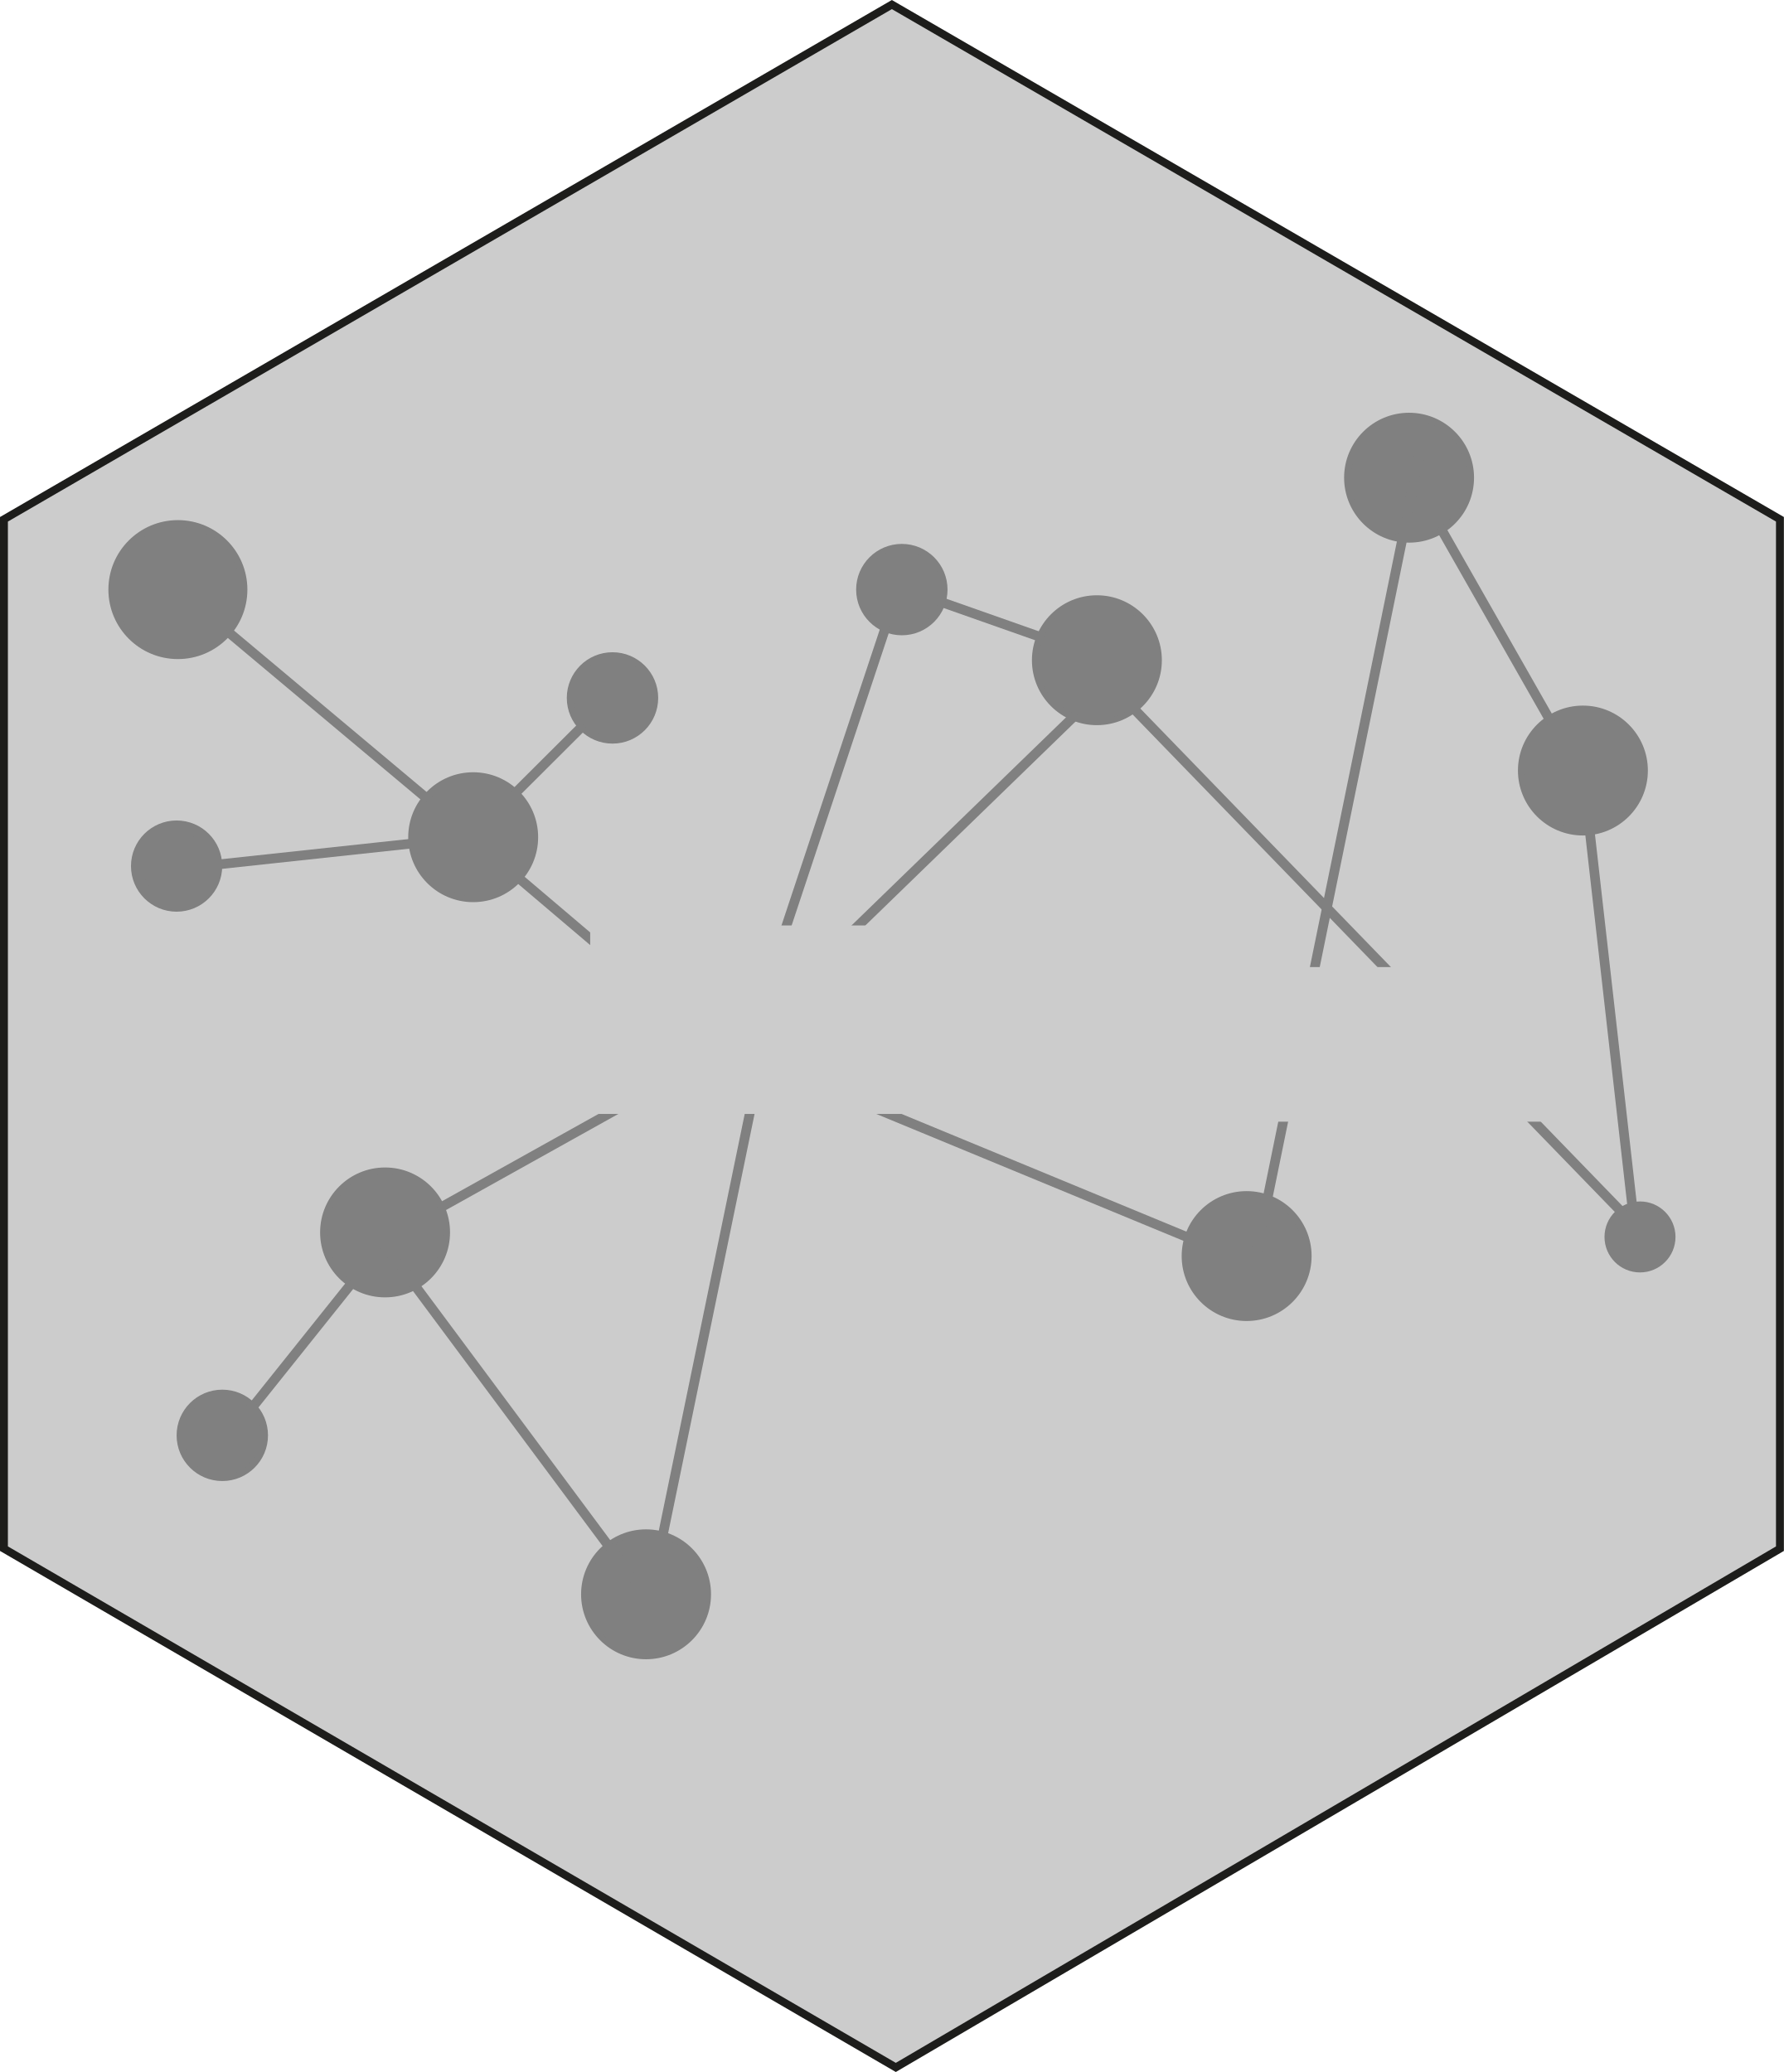
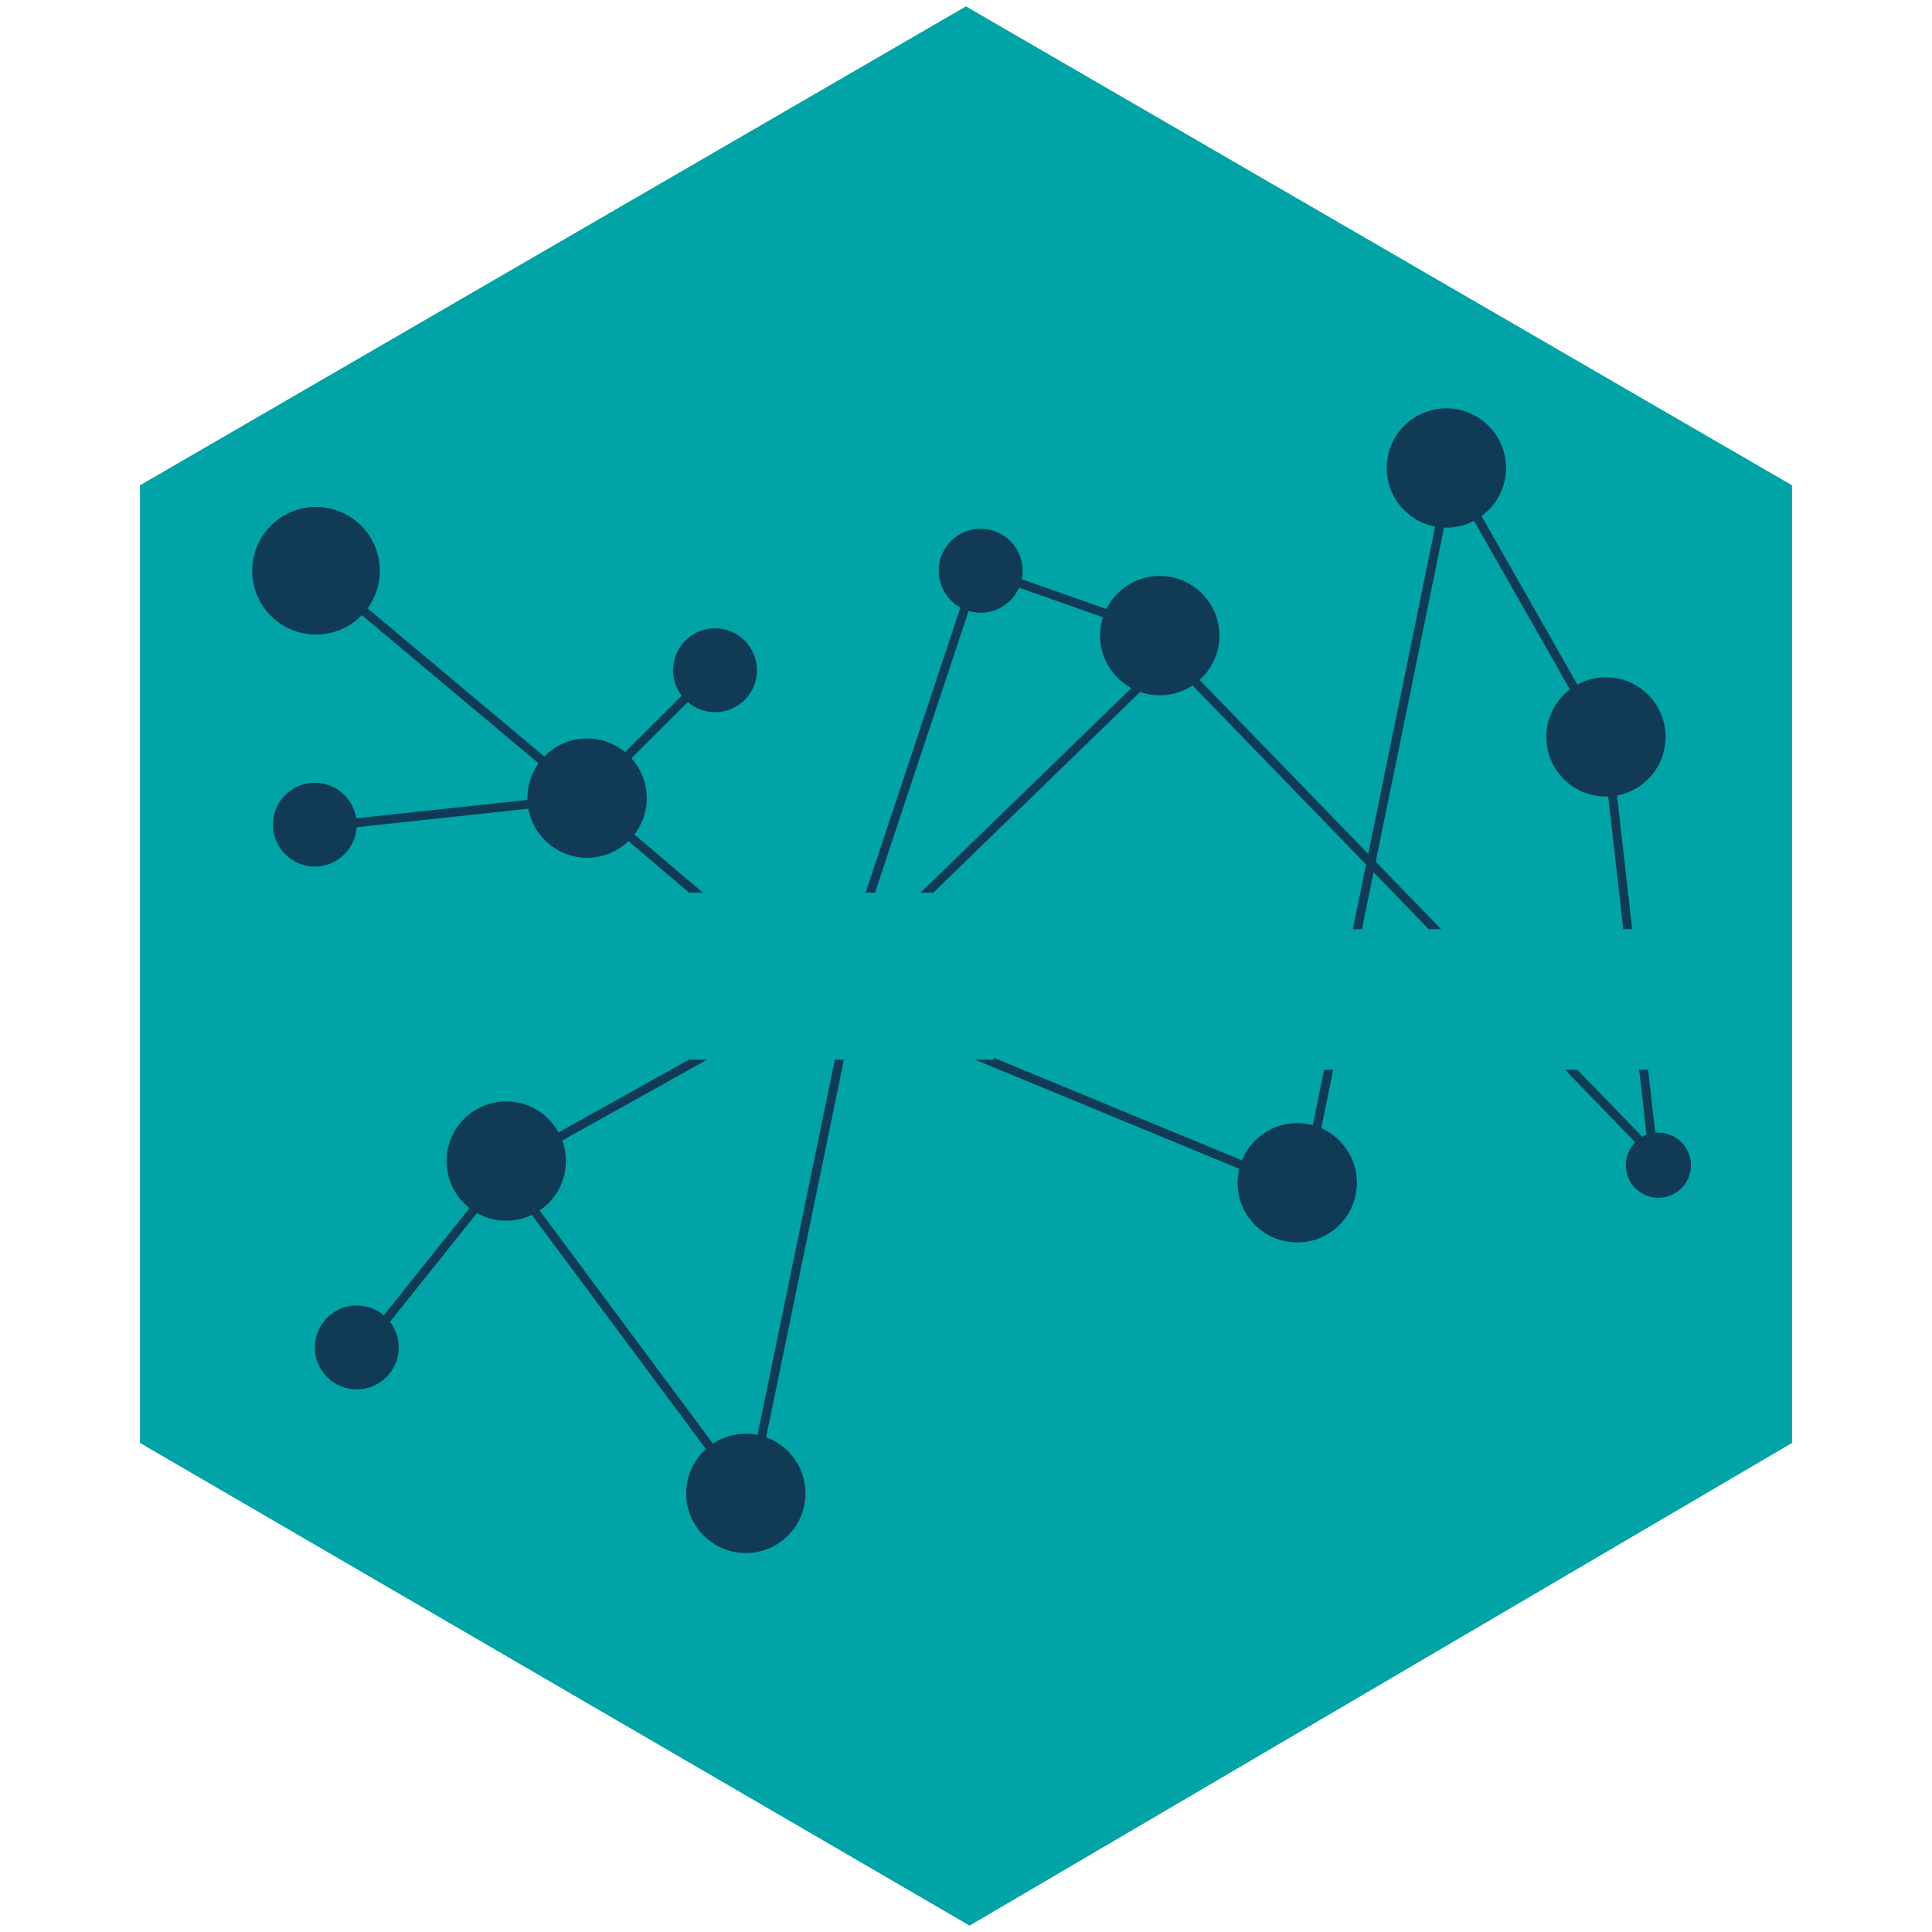
- <svg xmlns="http://www.w3.org/2000/svg" viewBox="0 0 225.84 262.377" version="1.1" id="svg32" width="225.84" height="262.377">
+ <svg xmlns="http://www.w3.org/2000/svg" viewBox="0 0 263 263" version="1.1" id="svg32" width="263" height="263">
  <defs id="defs1">
    <style id="style1">
      .cls-1, .cls-2, .cls-3, .cls-4, .cls-5, .cls-6, .cls-7, .cls-8, .cls-9, .cls-10, .cls-11, .cls-12, .cls-13, .cls-14, .cls-15, .cls-16, .cls-17, .cls-18 {
        stroke-miterlimit: 10;
      }

      .cls-1, .cls-2, .cls-3, .cls-4, .cls-5, .cls-6, .cls-7, .cls-8, .cls-9, .cls-11, .cls-12, .cls-13, .cls-14, .cls-15, .cls-17, .cls-18 {
        stroke: #1d1d1b;
      }

      .cls-1, .cls-4, .cls-5, .cls-7, .cls-8, .cls-9, .cls-11, .cls-12, .cls-13, .cls-14, .cls-15, .cls-18 {
        stroke-width: .5px;
      }

      .cls-1, .cls-6 {
        fill: none;
      }

      .cls-2, .cls-3, .cls-17 {
        stroke-width: .75px;
      }

      .cls-2, .cls-19, .cls-13 {
        fill: #189995;
      }

      .cls-3, .cls-8 {
        fill: #e6da50;
      }

      .cls-4 {
        fill: #92654e;
      }

      .cls-5 {
        fill: #d9b9a7;
      }

      .cls-7, .cls-10 {
        fill: #ece27b;
      }

      .cls-20 {
        fill: #a0d6de;
      }

      .cls-9 {
        fill: #ecdbd2;
      }

      .cls-10, .cls-16 {
        stroke: #030707;
      }

      .cls-11 {
        fill: #c7977f;
      }

      .cls-12, .cls-16 {
        fill: #b6775a;
      }

      .cls-14 {
        fill: #f6f0c3;
      }

      .cls-15 {
        fill: #c0b96f;
      }

      .cls-21 {
        fill: #1d1d1b;
      }

      .cls-17 {
        fill: #a65a3b;
      }

      .cls-18 {
        fill: #f1e9a1;
      }
    </style>
  </defs>
-   <g id="Calque_3" data-name="Calque 3" transform="translate(-179.73,-70.10204)" style="fill:#cccccc">
-     <g id="g2" style="fill:#cccccc">
-       <polygon class="cls-19" points="293.14,331.9 180.23,266.21 180.23,135.86 292.64,70.68 405.07,135.86 405.07,266.21 " id="polygon1" style="fill:#cccccc" />
-       <polygon class="cls-6" points="405.07,135.86 405.07,266.21 293.14,331.9 180.23,266.21 180.23,135.86 292.64,70.68 " id="polygon2" style="fill:#cccccc" />
+   <g id="g32" transform="translate(0.2644699,2.106419)">
+     <g id="g33" transform="translate(18.58,0.3114685)">
+       <g id="Calque_3" data-name="Calque 3" transform="translate(-179.9945,-72.20846)" style="fill:#00a3a6;stroke:none">
+         <g id="g2" style="fill:#00a3a6;stroke:none">
+           <polygon class="cls-19" points="180.23,135.86 292.64,70.68 405.07,135.86 405.07,266.21 293.14,331.9 180.23,266.21 " id="polygon1" style="fill:#00a3a6;stroke:none" />
+           <polygon class="cls-6" points="293.14,331.9 180.23,266.21 180.23,135.86 292.64,70.68 405.07,135.86 405.07,266.21 " id="polygon2" style="fill:#00a3a6;stroke:none" />
+         </g>
+       </g>
+       <g id="g34" transform="matrix(1.012327,0,0,1.012327,1.862094,-1.573703)" style="fill:#103A55">
+         <flowRoot xml:space="preserve" id="flowRoot13238" style="font-style:normal;font-variant:normal;font-weight:normal;font-stretch:normal;line-height:0.01%;font-family:'Futura LT';-inkscape-font-specification:'Futura LT, Normal';text-align:start;letter-spacing:0px;word-spacing:0px;writing-mode:lr-tb;text-anchor:start;display:inline;fill:#103A55;fill-opacity:1;stroke:none;stroke-width:1px;stroke-linecap:butt;stroke-linejoin:miter;stroke-opacity:1" transform="matrix(0.8333413,0,0,0.8333413,-82.23542,34.31775)">
+           <flowRegion id="flowRegion13240" style="fill:#103A55">
+             <rect id="rect13242" width="234.327" height="39.781" x="208.169" y="112.413" style="fill:#103A55" />
+           </flowRegion>
+           <flowPara id="flowPara13244" style="font-size:12.5px;line-height:1.25;fill:#103A55"> </flowPara>
+         </flowRoot>
+         <g transform="matrix(0.364738,0,0,0.364738,-6.883507,-171.4627)" id="g4238-6" style="display:inline;fill:#103A55;stroke:#103A55">
+           <g style="fill:#103A55;stroke:#103A55" id="g4240" transform="translate(-59.34946,111.123)">
+             <path id="path4242" d="m 139.095,567.562 99.716,83.594" style="fill:#103A55;fill-rule:evenodd;stroke:#103A55;stroke-width:3.269;stroke-linecap:butt;stroke-linejoin:miter;stroke-opacity:1" />
+             <path id="path4244" d="m 286.035,602.911 -46.988,46.87" style="fill:#103A55;fill-rule:evenodd;stroke:#103A55;stroke-width:3.269;stroke-linecap:butt;stroke-linejoin:miter;stroke-opacity:1" />
+             <path id="path4246" d="m 141.631,661.302 93.955,-10.124" style="fill:#103A55;fill-rule:evenodd;stroke:#103A55;stroke-width:3.269;stroke-linecap:butt;stroke-linejoin:miter;stroke-opacity:1" />
+             <path id="path4248" d="m 238.929,651.984 91.537,77.716" style="fill:#103A55;fill-rule:evenodd;stroke:#103A55;stroke-width:3.269;stroke-linecap:butt;stroke-linejoin:miter;stroke-opacity:1" />
+             <path id="path4250" d="m 328.069,720.263 -118.492,66.097" style="fill:#103A55;fill-rule:evenodd;stroke:#103A55;stroke-width:3.269;stroke-linecap:butt;stroke-linejoin:miter;stroke-opacity:1" />
+             <path id="path4252" d="m 209.625,786.715 -54.255,67.871" style="fill:#103A55;fill-rule:evenodd;stroke:#103A55;stroke-width:3.269;stroke-linecap:butt;stroke-linejoin:miter;stroke-opacity:1" />
+             <path id="path4254" d="M 336.532,723.488 298.647,907.27" style="fill:#103A55;fill-rule:evenodd;stroke:#103A55;stroke-width:3.269;stroke-linecap:butt;stroke-linejoin:miter;stroke-opacity:1" />
+             <path id="path4256" d="M 497.046,793.288 336.511,726.948" style="fill:#103A55;fill-rule:evenodd;stroke:#103A55;stroke-width:3.269;stroke-linecap:butt;stroke-linejoin:miter;stroke-opacity:1" />
+             <path id="path4258" d="M 382.242,567.681 333.426,714.663" style="fill:#103A55;fill-rule:evenodd;stroke:#103A55;stroke-width:3.269;stroke-linecap:butt;stroke-linejoin:miter;stroke-opacity:1" />
+             <path id="path4260" d="M 448.436,589.444 383.736,566.646" style="fill:#103A55;fill-rule:evenodd;stroke:#103A55;stroke-width:3.269;stroke-linecap:butt;stroke-linejoin:miter;stroke-opacity:1" />
+             <path id="path4262" d="M 455.55,596.841 332.502,716.233" style="fill:#103A55;fill-rule:evenodd;stroke:#103A55;stroke-width:3.269;stroke-linecap:butt;stroke-linejoin:miter;stroke-opacity:1" />
+             <path id="path4264" d="m 614.152,627.899 17.939,158.261" style="fill:#103A55;fill-rule:evenodd;stroke:#103A55;stroke-width:3.269;stroke-linecap:butt;stroke-linejoin:miter;stroke-opacity:1" />
+             <path id="path4266" d="m 623.492,622.729 -5.902,4.367" style="fill:#103A55;fill-rule:evenodd;stroke:#103A55;stroke-width:3.269;stroke-linecap:butt;stroke-linejoin:miter;stroke-opacity:1" />
+             <path id="path4268" d="M 632.788,783.487 451.6,596.508" style="fill:#103A55;fill-rule:evenodd;stroke:#103A55;stroke-width:3.269;stroke-linecap:butt;stroke-linejoin:miter;stroke-opacity:1" />
+             <path id="path4270" d="m 555.9,528.399 57.209,100.543" style="fill:#103A55;fill-rule:evenodd;stroke:#103A55;stroke-width:3.269;stroke-linecap:butt;stroke-linejoin:miter;stroke-opacity:1" />
+             <circle r="22.434" cy="567.111" cx="138.643" id="circle4272-7" style="opacity:1;fill:#103A55;fill-opacity:1;stroke:#103A55;stroke-width:2.179;stroke-miterlimit:4;stroke-dasharray:none;stroke-opacity:1" />
+             <circle r="20.899" cy="650.942" cx="238.595" id="circle4274-5" style="opacity:1;fill:#103A55;fill-opacity:1;stroke:#103A55;stroke-width:2.179;stroke-miterlimit:4;stroke-dasharray:none;stroke-opacity:1" />
+             <circle r="14.378" cy="603.787" cx="285.75" id="circle4276-35" style="opacity:1;fill:#103A55;fill-opacity:1;stroke:#103A55;stroke-width:2.179;stroke-miterlimit:4;stroke-dasharray:none;stroke-opacity:1" />
+             <circle r="20.899" cy="784.749" cx="208.771" id="circle4278-62" style="opacity:1;fill:#103A55;fill-opacity:1;stroke:#103A55;stroke-width:2.179;stroke-miterlimit:4;stroke-dasharray:none;stroke-opacity:1" />
+             <circle r="14.378" cy="853.454" cx="153.677" id="circle4280-9" style="opacity:1;fill:#103A55;fill-opacity:1;stroke:#103A55;stroke-width:2.179;stroke-miterlimit:4;stroke-dasharray:none;stroke-opacity:1" />
+             <circle r="14.378" cy="590.487" cx="449.784" id="circle4284-2" style="opacity:1;fill:#103A55;fill-opacity:1;stroke:#103A55;stroke-width:2.179;stroke-miterlimit:4;stroke-dasharray:none;stroke-opacity:1" />
+             <circle r="20.899" cy="529.226" cx="555.379" id="circle4286-7" style="opacity:1;fill:#103A55;fill-opacity:1;stroke:#103A55;stroke-width:2.179;stroke-miterlimit:4;stroke-dasharray:none;stroke-opacity:1" />
+             <circle r="20.899" cy="628.372" cx="614.222" id="circle4288-0" style="opacity:1;fill:#103A55;fill-opacity:1;stroke:#103A55;stroke-width:2.179;stroke-miterlimit:4;stroke-dasharray:none;stroke-opacity:1" />
+             <circle r="20.899" cy="591.022" cx="449.712" id="circle4290-9" style="opacity:1;fill:#103A55;fill-opacity:1;stroke:#103A55;stroke-width:2.179;stroke-miterlimit:4;stroke-dasharray:none;stroke-opacity:1" />
+             <circle r="10.926" cy="786.278" cx="633.546" id="circle4292-3" style="opacity:1;fill:#103A55;fill-opacity:1;stroke:#103A55;stroke-width:2.179;stroke-miterlimit:4;stroke-dasharray:none;stroke-opacity:1" />
+             <circle r="20.899" cy="907.27" cx="297.11" id="circle4294-6" style="opacity:1;fill:#103A55;fill-opacity:1;stroke:#103A55;stroke-width:2.179;stroke-miterlimit:4;stroke-dasharray:none;stroke-opacity:1" />
+             <circle r="20.899" cy="792.754" cx="500.398" id="circle4296-0" style="opacity:1;fill:#103A55;fill-opacity:1;stroke:#103A55;stroke-width:2.179;stroke-miterlimit:4;stroke-dasharray:none;stroke-opacity:1" />
+             <circle r="14.378" cy="567.111" cx="383.687" id="circle4298-6" style="opacity:1;fill:#103A55;fill-opacity:1;stroke:#103A55;stroke-width:2.179;stroke-miterlimit:4;stroke-dasharray:none;stroke-opacity:1" />
+             <circle r="13.559" cy="660.72" cx="138.206" id="circle4300-2" style="opacity:1;fill:#103A55;fill-opacity:1;stroke:#103A55;stroke-width:3.761;stroke-miterlimit:4;stroke-dasharray:none;stroke-opacity:1" />
+             <path id="path4302" d="M 559.489,518.722 503.07,794.738" style="display:inline;fill:#103A55;fill-rule:evenodd;stroke:#103A55;stroke-width:3.269;stroke-linecap:butt;stroke-linejoin:miter;stroke-opacity:1" />
+             <path id="path4304" d="M 294.827,904.902 208.803,789.182" style="display:inline;fill:#103A55;fill-rule:evenodd;stroke:#103A55;stroke-width:3.269;stroke-linecap:butt;stroke-linejoin:miter;stroke-opacity:1" />
+           </g>
+         </g>
+         <rect y="119.198" x="66.427" height="22.466" width="46.755" id="rect17713" style="fill:#00a3a6;fill-opacity:1;stroke:none;stroke-width:0.644;stroke-miterlimit:4;stroke-dasharray:none;stroke-opacity:1" />
+         <rect y="124.103" x="146.893" height="18.909" width="59.52" id="rect17713-5" style="fill:#00a3a6;fill-opacity:1;stroke:none;stroke-width:0.667;stroke-miterlimit:4;stroke-dasharray:none;stroke-opacity:1" />
+         <flowRoot transform="matrix(1.010184,0,0,1.010184,-346.9705,5.995963)" style="font-style:normal;font-variant:normal;font-weight:normal;font-stretch:normal;line-height:0.01%;font-family:'Futura LT';-inkscape-font-specification:'Futura LT, Normal';text-align:start;letter-spacing:0px;word-spacing:0px;writing-mode:lr-tb;text-anchor:start;fill:#103A55;fill-opacity:1;stroke:none;stroke-width:1px;stroke-linecap:butt;stroke-linejoin:miter;stroke-opacity:1" id="flowRoot13246" xml:space="preserve">
+           <flowRegion id="flowRegion13248" style="fill:#103A55">
+             <rect y="109.143" x="228.332" height="226.697" width="453.395" id="rect13250" style="fill:#103A55" />
+           </flowRegion>
+           <flowPara id="flowPara20109" style="font-style:normal;font-variant:normal;font-weight:800;font-stretch:normal;font-size:24.581px;line-height:1.25;font-family:'Futura LT';-inkscape-font-specification:'Futura LT Ultra-Bold';text-align:center;text-anchor:middle;fill:#103A55">Spatial Networks</flowPara>
+         </flowRoot>
+       </g>
    </g>
  </g>
-   <g id="g32" transform="translate(0.2644699,2.106419)">
-     <flowRoot xml:space="preserve" id="flowRoot13238" style="font-style:normal;font-variant:normal;font-weight:normal;font-stretch:normal;line-height:0.01%;font-family:'Futura LT';-inkscape-font-specification:'Futura LT, Normal';text-align:start;letter-spacing:0px;word-spacing:0px;writing-mode:lr-tb;text-anchor:start;display:inline;fill:#000000;fill-opacity:1;stroke:none;stroke-width:1px;stroke-linecap:butt;stroke-linejoin:miter;stroke-opacity:1" transform="matrix(0.8333413,0,0,0.8333413,-82.23542,34.31775)">
-       <flowRegion id="flowRegion13240">
-         <rect id="rect13242" width="234.327" height="39.781" x="208.169" y="112.413" />
-       </flowRegion>
-       <flowPara id="flowPara13244" style="font-size:12.5px;line-height:1.25"> </flowPara>
-     </flowRoot>
-     <g transform="matrix(0.3740189,0,0,0.3740189,-7.401103,-181.1183)" id="g4238-6" style="display:inline;fill:#808080;stroke:#808080">
-       <g style="fill:#808080;stroke:#808080" id="g4240" transform="translate(-59.34946,111.123)">
-         <path id="path4242" d="m 139.095,567.562 99.716,83.594" style="fill:#808080;fill-rule:evenodd;stroke:#808080;stroke-width:3.269;stroke-linecap:butt;stroke-linejoin:miter;stroke-opacity:1" />
-         <path id="path4244" d="m 286.035,602.911 -46.988,46.87" style="fill:#808080;fill-rule:evenodd;stroke:#808080;stroke-width:3.269;stroke-linecap:butt;stroke-linejoin:miter;stroke-opacity:1" />
-         <path id="path4246" d="m 141.631,661.302 93.955,-10.124" style="fill:#808080;fill-rule:evenodd;stroke:#808080;stroke-width:3.269;stroke-linecap:butt;stroke-linejoin:miter;stroke-opacity:1" />
-         <path id="path4248" d="m 238.929,651.984 91.537,77.716" style="fill:#808080;fill-rule:evenodd;stroke:#808080;stroke-width:3.269;stroke-linecap:butt;stroke-linejoin:miter;stroke-opacity:1" />
-         <path id="path4250" d="m 328.069,720.263 -118.492,66.097" style="fill:#808080;fill-rule:evenodd;stroke:#808080;stroke-width:3.269;stroke-linecap:butt;stroke-linejoin:miter;stroke-opacity:1" />
-         <path id="path4252" d="m 209.625,786.715 -54.255,67.871" style="fill:#808080;fill-rule:evenodd;stroke:#808080;stroke-width:3.269;stroke-linecap:butt;stroke-linejoin:miter;stroke-opacity:1" />
-         <path id="path4254" d="M 336.532,723.488 298.647,907.27" style="fill:#808080;fill-rule:evenodd;stroke:#808080;stroke-width:3.269;stroke-linecap:butt;stroke-linejoin:miter;stroke-opacity:1" />
-         <path id="path4256" d="M 497.046,793.288 336.511,726.948" style="fill:#808080;fill-rule:evenodd;stroke:#808080;stroke-width:3.269;stroke-linecap:butt;stroke-linejoin:miter;stroke-opacity:1" />
-         <path id="path4258" d="M 382.242,567.681 333.426,714.663" style="fill:#808080;fill-rule:evenodd;stroke:#808080;stroke-width:3.269;stroke-linecap:butt;stroke-linejoin:miter;stroke-opacity:1" />
-         <path id="path4260" d="M 448.436,589.444 383.736,566.646" style="fill:#808080;fill-rule:evenodd;stroke:#808080;stroke-width:3.269;stroke-linecap:butt;stroke-linejoin:miter;stroke-opacity:1" />
-         <path id="path4262" d="M 455.55,596.841 332.502,716.233" style="fill:#808080;fill-rule:evenodd;stroke:#808080;stroke-width:3.269;stroke-linecap:butt;stroke-linejoin:miter;stroke-opacity:1" />
-         <path id="path4264" d="m 614.152,627.899 17.939,158.261" style="fill:#808080;fill-rule:evenodd;stroke:#808080;stroke-width:3.269;stroke-linecap:butt;stroke-linejoin:miter;stroke-opacity:1" />
-         <path id="path4266" d="m 623.492,622.729 -5.902,4.367" style="fill:#808080;fill-rule:evenodd;stroke:#808080;stroke-width:3.269;stroke-linecap:butt;stroke-linejoin:miter;stroke-opacity:1" />
-         <path id="path4268" d="M 632.788,783.487 451.6,596.508" style="fill:#808080;fill-rule:evenodd;stroke:#808080;stroke-width:3.269;stroke-linecap:butt;stroke-linejoin:miter;stroke-opacity:1" />
-         <path id="path4270" d="m 555.9,528.399 57.209,100.543" style="fill:#808080;fill-rule:evenodd;stroke:#808080;stroke-width:3.269;stroke-linecap:butt;stroke-linejoin:miter;stroke-opacity:1" />
-         <circle r="22.434" cy="567.111" cx="138.643" id="circle4272-7" style="opacity:1;fill:#808080;fill-opacity:1;stroke:#808080;stroke-width:2.179;stroke-miterlimit:4;stroke-dasharray:none;stroke-opacity:1" />
-         <circle r="20.899" cy="650.942" cx="238.595" id="circle4274-5" style="opacity:1;fill:#808080;fill-opacity:1;stroke:#808080;stroke-width:2.179;stroke-miterlimit:4;stroke-dasharray:none;stroke-opacity:1" />
-         <circle r="14.378" cy="603.787" cx="285.75" id="circle4276-35" style="opacity:1;fill:#808080;fill-opacity:1;stroke:#808080;stroke-width:2.179;stroke-miterlimit:4;stroke-dasharray:none;stroke-opacity:1" />
-         <circle r="20.899" cy="784.749" cx="208.771" id="circle4278-62" style="opacity:1;fill:#808080;fill-opacity:1;stroke:#808080;stroke-width:2.179;stroke-miterlimit:4;stroke-dasharray:none;stroke-opacity:1" />
-         <circle r="14.378" cy="853.454" cx="153.677" id="circle4280-9" style="opacity:1;fill:#808080;fill-opacity:1;stroke:#808080;stroke-width:2.179;stroke-miterlimit:4;stroke-dasharray:none;stroke-opacity:1" />
-         <circle r="14.378" cy="590.487" cx="449.784" id="circle4284-2" style="opacity:1;fill:#808080;fill-opacity:1;stroke:#808080;stroke-width:2.179;stroke-miterlimit:4;stroke-dasharray:none;stroke-opacity:1" />
-         <circle r="20.899" cy="529.226" cx="555.379" id="circle4286-7" style="opacity:1;fill:#808080;fill-opacity:1;stroke:#808080;stroke-width:2.179;stroke-miterlimit:4;stroke-dasharray:none;stroke-opacity:1" />
-         <circle r="20.899" cy="628.372" cx="614.222" id="circle4288-0" style="opacity:1;fill:#808080;fill-opacity:1;stroke:#808080;stroke-width:2.179;stroke-miterlimit:4;stroke-dasharray:none;stroke-opacity:1" />
-         <circle r="20.899" cy="591.022" cx="449.712" id="circle4290-9" style="opacity:1;fill:#808080;fill-opacity:1;stroke:#808080;stroke-width:2.179;stroke-miterlimit:4;stroke-dasharray:none;stroke-opacity:1" />
-         <circle r="10.926" cy="786.278" cx="633.546" id="circle4292-3" style="opacity:1;fill:#808080;fill-opacity:1;stroke:#808080;stroke-width:2.179;stroke-miterlimit:4;stroke-dasharray:none;stroke-opacity:1" />
-         <circle r="20.899" cy="907.27" cx="297.11" id="circle4294-6" style="opacity:1;fill:#808080;fill-opacity:1;stroke:#808080;stroke-width:2.179;stroke-miterlimit:4;stroke-dasharray:none;stroke-opacity:1" />
-         <circle r="20.899" cy="792.754" cx="500.398" id="circle4296-0" style="opacity:1;fill:#808080;fill-opacity:1;stroke:#808080;stroke-width:2.179;stroke-miterlimit:4;stroke-dasharray:none;stroke-opacity:1" />
-         <circle r="14.378" cy="567.111" cx="383.687" id="circle4298-6" style="opacity:1;fill:#808080;fill-opacity:1;stroke:#808080;stroke-width:2.179;stroke-miterlimit:4;stroke-dasharray:none;stroke-opacity:1" />
-         <circle r="13.559" cy="660.72" cx="138.206" id="circle4300-2" style="opacity:1;fill:#808080;fill-opacity:1;stroke:#808080;stroke-width:3.761;stroke-miterlimit:4;stroke-dasharray:none;stroke-opacity:1" />
-         <path id="path4302" d="M 559.489,518.722 503.07,794.738" style="display:inline;fill:#808080;fill-rule:evenodd;stroke:#808080;stroke-width:3.269;stroke-linecap:butt;stroke-linejoin:miter;stroke-opacity:1" />
-         <path id="path4304" d="M 294.827,904.902 208.803,789.182" style="display:inline;fill:#808080;fill-rule:evenodd;stroke:#808080;stroke-width:3.269;stroke-linecap:butt;stroke-linejoin:miter;stroke-opacity:1" />
-       </g>
-     </g>
-     <rect y="115.384" x="74.757" height="23.263" width="39.962" id="rect17713" style="fill:#cccccc;fill-opacity:1;stroke:#cccccc;stroke-width:0.606;stroke-miterlimit:4;stroke-dasharray:none;stroke-opacity:1" />
-     <rect y="120.671" x="146.876" height="18.943" width="53.483" id="rect17713-5" style="fill:#cccccc;fill-opacity:1;stroke:#cccccc;stroke-width:0.633;stroke-miterlimit:4;stroke-dasharray:none;stroke-opacity:1" />
-     <flowRoot transform="matrix(1.010184,0,0,1.010184,-346.9705,3.134443)" style="font-style:normal;font-variant:normal;font-weight:normal;font-stretch:normal;line-height:0.01%;font-family:'Futura LT';-inkscape-font-specification:'Futura LT, Normal';text-align:start;letter-spacing:0px;word-spacing:0px;writing-mode:lr-tb;text-anchor:start;fill:#000000;fill-opacity:1;stroke:none;stroke-width:1px;stroke-linecap:butt;stroke-linejoin:miter;stroke-opacity:1" id="flowRoot13246" xml:space="preserve">
-       <flowRegion id="flowRegion13248">
-         <rect y="109.143" x="228.332" height="226.697" width="453.395" id="rect13250" />
-       </flowRegion>
-       <flowPara id="flowPara20109" style="font-style:normal;font-variant:normal;font-weight:800;font-stretch:normal;font-size:24.581px;line-height:1.25;font-family:'Futura LT';-inkscape-font-specification:'Futura LT Ultra-Bold';text-align:center;text-anchor:middle;fill:#808080">Spatial Netwoks</flowPara>
-     </flowRoot>
-   </g>
</svg>
